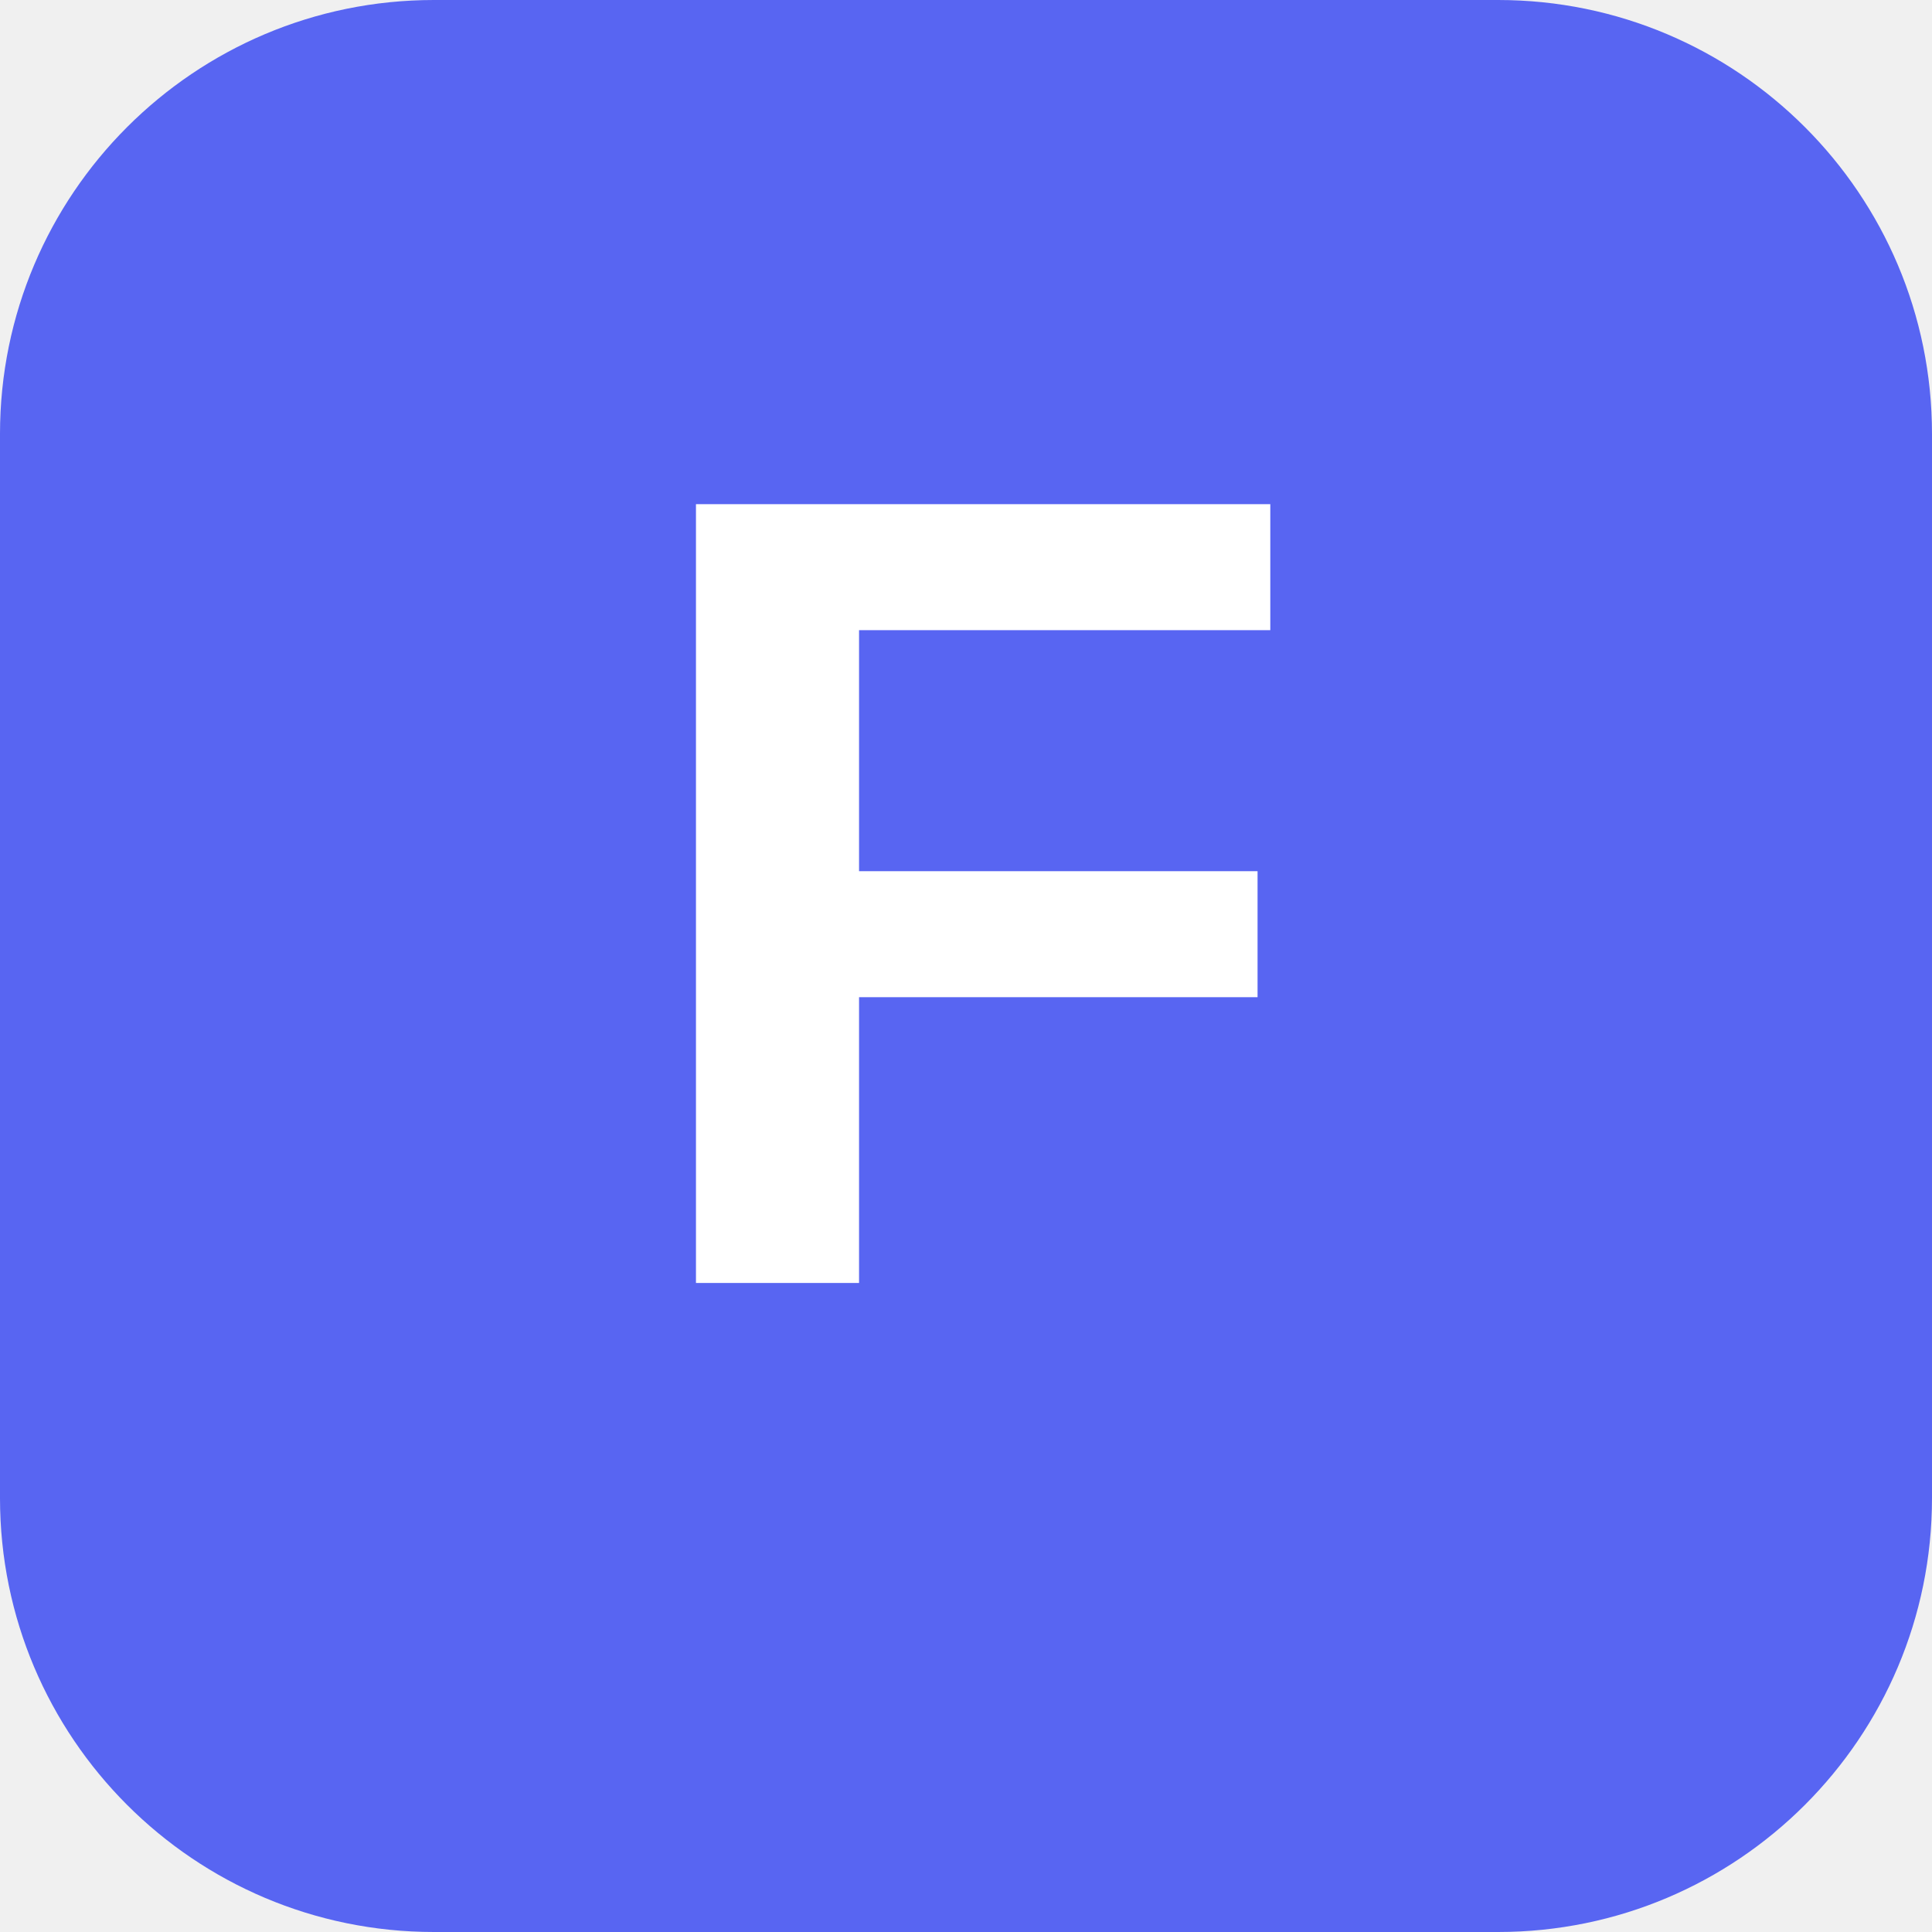
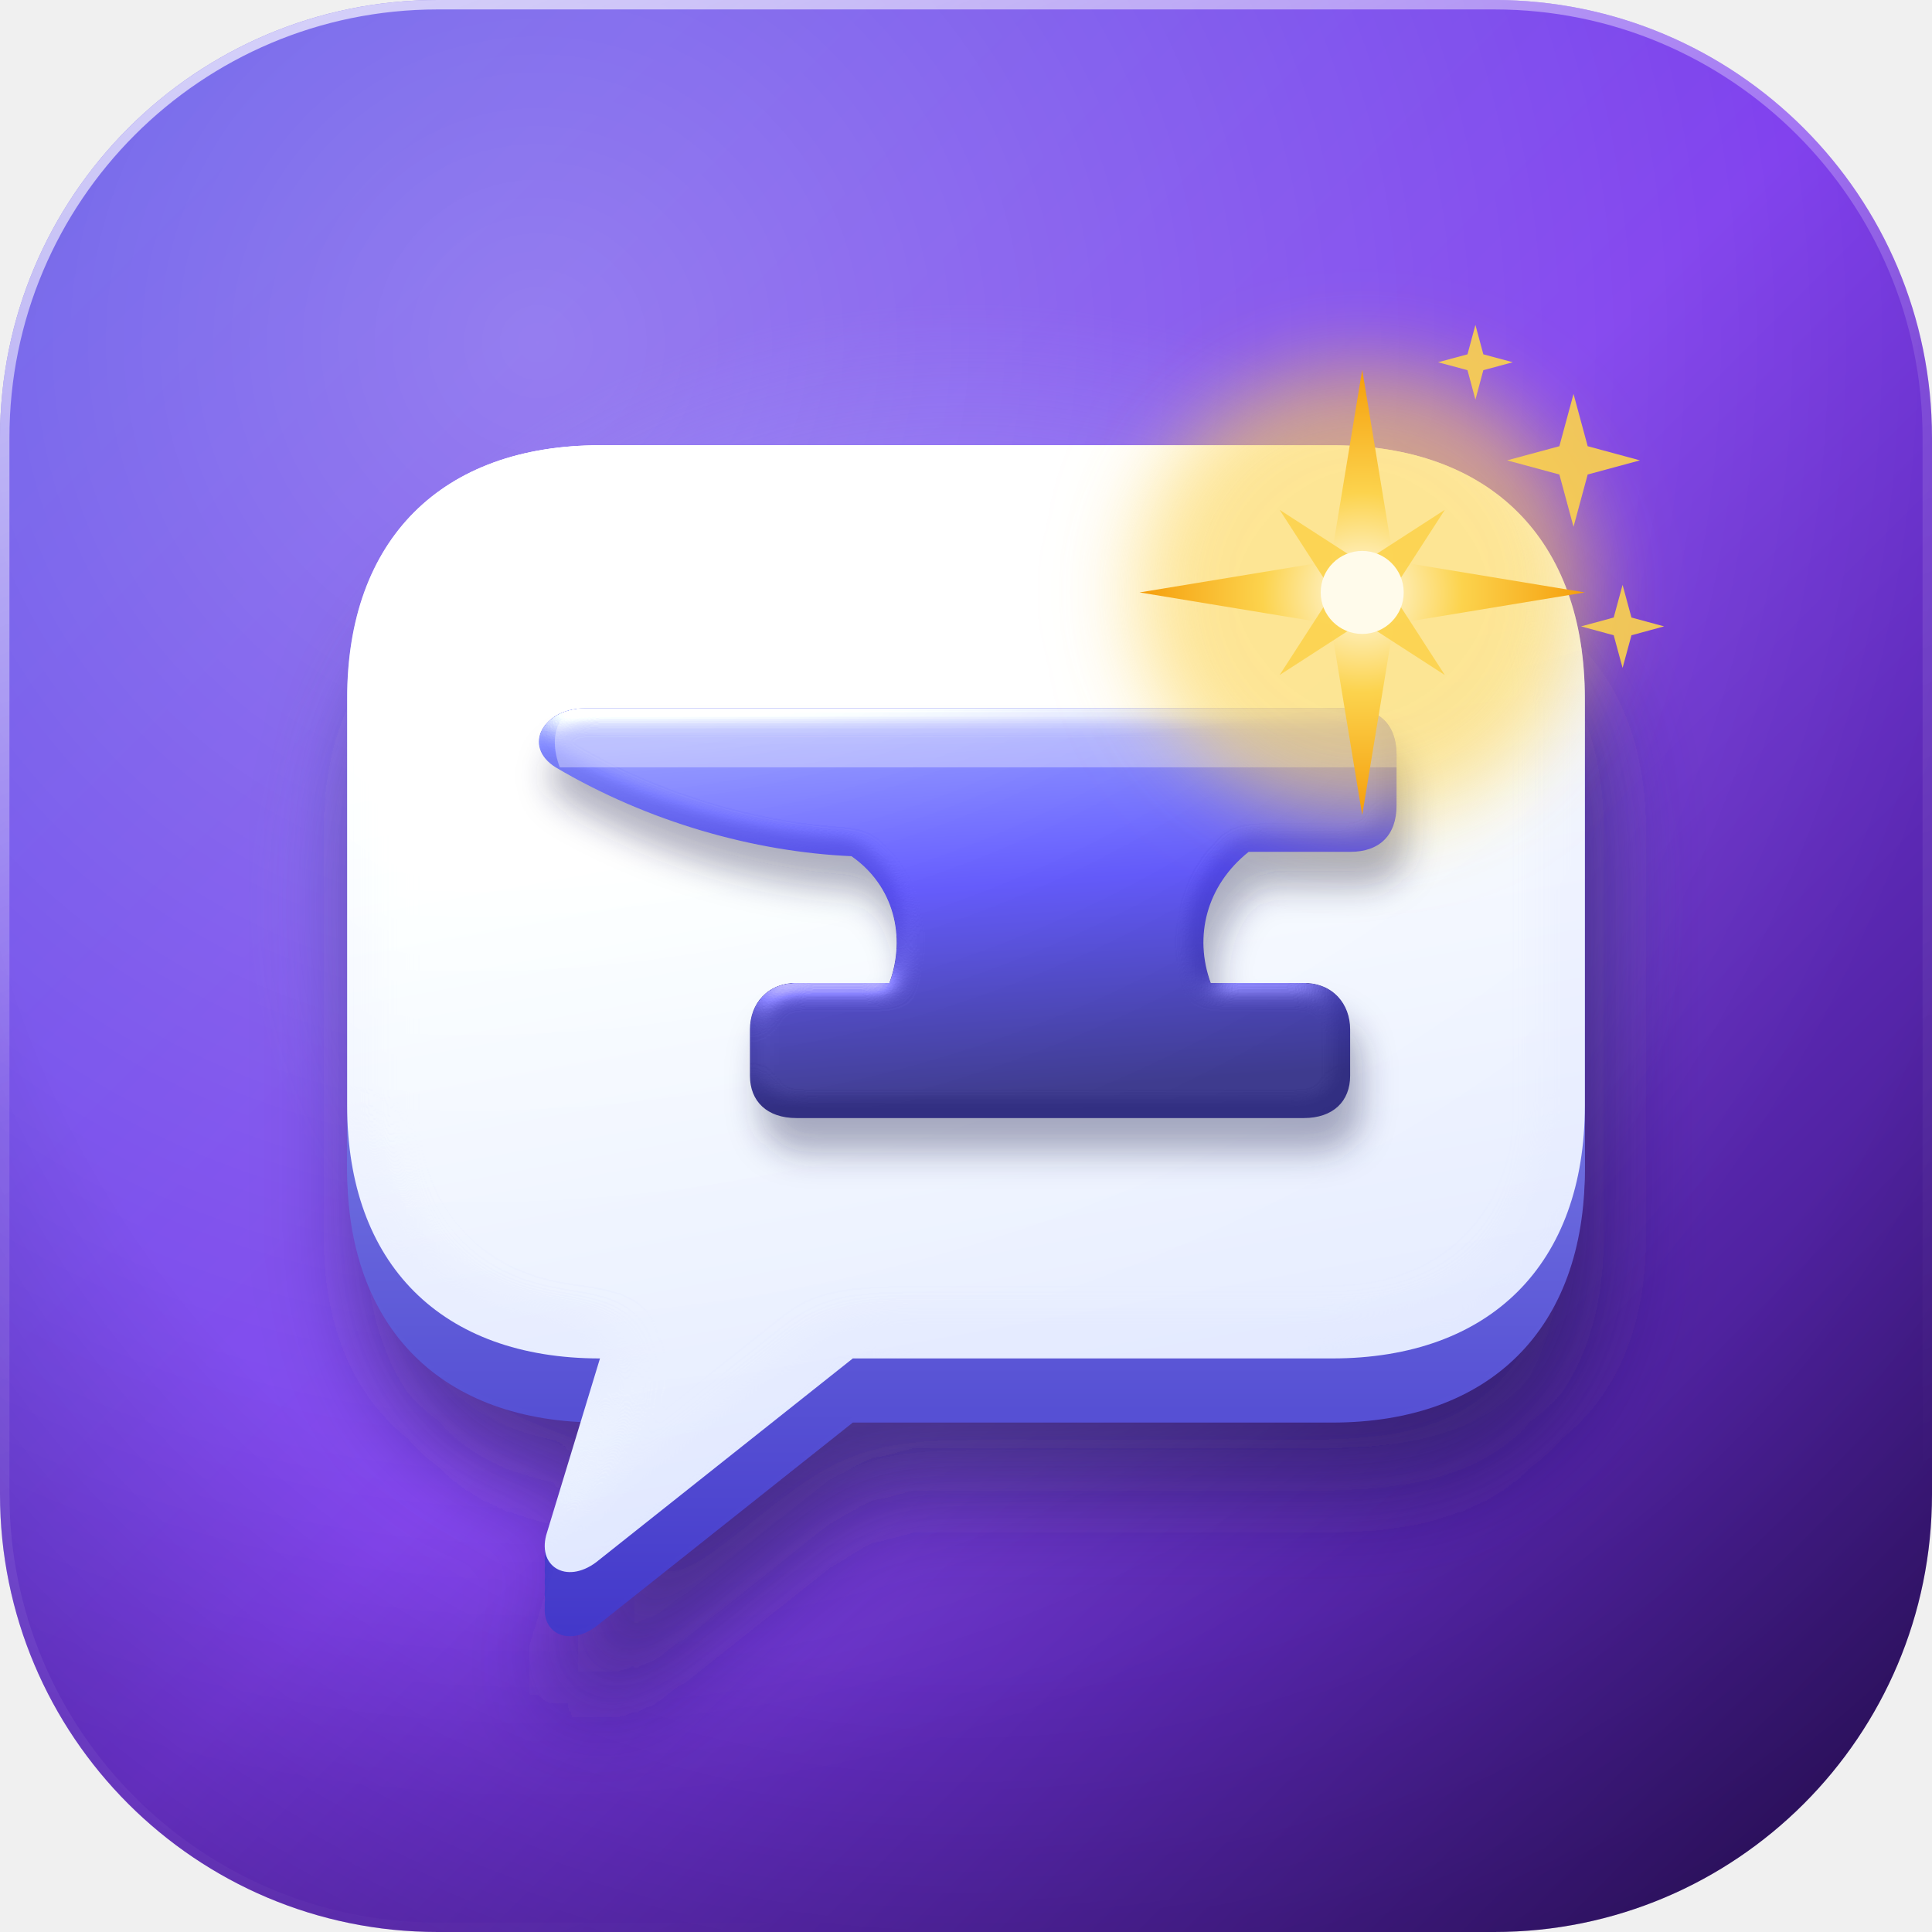
- <svg xmlns="http://www.w3.org/2000/svg" viewBox="0 0 512 512">
-   <rect width="512" height="512" rx="115" fill="#5865f2" />
-   <text x="256" y="340" font-family="Arial,sans-serif" font-weight="bold" font-size="300" text-anchor="middle" fill="#ffffff">F</text>
+ <svg xmlns="http://www.w3.org/2000/svg" width="512" height="512" viewBox="0 0 1024 1024">
+   <defs>
+     <clipPath id="bgclip">
+       <rect x="0" y="0" width="1024" height="1024" rx="232" />
+     </clipPath>
+     <linearGradient id="bgg" x1="0" y1="0" x2="1" y2="1">
+       <stop offset="0.000" stop-color="#4F46E5" />
+       <stop offset="0.500" stop-color="#7C3AED" />
+       <stop offset="1.000" stop-color="#2E1065" />
+     </linearGradient>
+     <radialGradient id="bghi" cx="0.28" cy="0.18" r="0.75">
+       <stop offset="0" stop-color="#FFFFFF" stop-opacity="0.32" />
+       <stop offset="1" stop-color="#FFFFFF" stop-opacity="0" />
+     </radialGradient>
+     <radialGradient id="glow" cx="0.5" cy="0.5" r="0.5">
+       <stop offset="0" stop-color="#A5B4FC" stop-opacity="0.75" />
+       <stop offset="1" stop-color="#A5B4FC" stop-opacity="0" />
+     </radialGradient>
+     <linearGradient id="rim" x1="0" y1="0" x2="0.4" y2="1">
+       <stop offset="0.000" stop-color="#FFFFFF" stop-opacity="0.75" />
+       <stop offset="0.500" stop-color="#FFFFFF" stop-opacity="0.12" />
+       <stop offset="1.000" stop-color="#FFFFFF" stop-opacity="0.0" />
+     </linearGradient>
+     <radialGradient id="vig" cx="0.5" cy="0.35" r="0.85">
+       <stop offset="0.6" stop-color="#000" stop-opacity="0" />
+       <stop offset="1" stop-color="#000" stop-opacity="0.35" />
+     </radialGradient>
+     <filter id="soft" x="-30%" y="-30%" width="160%" height="160%">
+       <feGaussianBlur stdDeviation="26" />
+     </filter>
+     <filter id="blur8" x="-50%" y="-50%" width="200%" height="200%">
+       <feGaussianBlur stdDeviation="9" />
+     </filter>
+     <filter id="sglow" x="-100%" y="-100%" width="300%" height="300%">
+       <feGaussianBlur stdDeviation="22" />
+     </filter>
+     <filter id="bevel" x="-10%" y="-10%" width="120%" height="120%" color-interpolation-filters="sRGB">
+       <feGaussianBlur in="SourceAlpha" stdDeviation="16" result="b" />
+       <feSpecularLighting in="b" surfaceScale="9" specularConstant="0.95" specularExponent="22" lighting-color="#FFFFFF" result="s">
+         <fePointLight x="250" y="-220" z="520" />
+       </feSpecularLighting>
+       <feComposite in="s" in2="SourceAlpha" operator="in" result="si" />
+       <feComposite in="SourceGraphic" in2="si" operator="arithmetic" k1="0" k2="1" k3="0.55" k4="0" />
+     </filter>
+     <filter id="bevel2" x="-10%" y="-10%" width="120%" height="120%" color-interpolation-filters="sRGB">
+       <feGaussianBlur in="SourceAlpha" stdDeviation="6" result="b" />
+       <feSpecularLighting in="b" surfaceScale="5" specularConstant="1.1" specularExponent="18" lighting-color="#FFFFFF" result="s">
+         <fePointLight x="300" y="-100" z="420" />
+       </feSpecularLighting>
+       <feComposite in="s" in2="SourceAlpha" operator="in" result="si" />
+       <feComposite in="SourceGraphic" in2="si" operator="arithmetic" k1="0" k2="1" k3="0.7" k4="0" />
+     </filter>
+     <linearGradient id="face" x1="0" y1="0" x2="0.2" y2="1">
+       <stop offset="0.000" stop-color="#FFFFFF" />
+       <stop offset="1.000" stop-color="#E0E7FF" />
+     </linearGradient>
+     <linearGradient id="side" x1="0" y1="0" x2="0" y2="1">
+       <stop offset="0.000" stop-color="#A5B4FC" />
+       <stop offset="1.000" stop-color="#4338CA" />
+     </linearGradient>
+     <linearGradient id="anv" x1="0" y1="0" x2="0.15" y2="1">
+       <stop offset="0.000" stop-color="#818CF8" />
+       <stop offset="0.500" stop-color="#4F46E5" />
+       <stop offset="1.000" stop-color="#312E81" />
+     </linearGradient>
+     <linearGradient id="gloss" x1="0" y1="0" x2="0" y2="1">
+       <stop offset="0.000" stop-color="#FFFFFF" stop-opacity="0.75" />
+       <stop offset="1.000" stop-color="#FFFFFF" stop-opacity="0.0" />
+     </linearGradient>
+     <radialGradient id="sp" cx="0.5" cy="0.5" r="0.5">
+       <stop offset="0" stop-color="#FFFBEB" />
+       <stop offset="0.45" stop-color="#FCD34D" />
+       <stop offset="1" stop-color="#F59E0B" />
+     </radialGradient>
+     <clipPath id="bub">
+       <path d="M 318 236 L 706 236 C 790 236 840 286 840 370 L 840 586 C 840 670 790 720 706 720 L 452 720 L 316 828 C 300 840 284 830 290 812 L 318 720 C 234 720 184 670 184 586 L 184 370 C 184 286 234 236 318 236 Z" />
+     </clipPath>
+   </defs>
+   <g clip-path="url(#bgclip)">
+     <rect width="1024" height="1024" fill="url(#bgg)" />
+     <rect width="1024" height="1024" fill="url(#bghi)" />
+   </g>
+   <rect width="1024" height="1024" fill="url(#vig)" clip-path="url(#bgclip)" />
+   <g clip-path="url(#bgclip)">
+     <rect x="0" y="0" width="1024" height="1024" rx="232" fill="none" stroke="url(#rim)" stroke-width="10" />
+   </g>
+   <ellipse cx="512" cy="480" rx="380" ry="320" fill="url(#glow)" />
+   <path d="M 318 236 L 706 236 C 790 236 840 286 840 370 L 840 586 C 840 670 790 720 706 720 L 452 720 L 316 828 C 300 840 284 830 290 812 L 318 720 C 234 720 184 670 184 586 L 184 370 C 184 286 234 236 318 236 Z" transform="translate(10 70)" fill="#1E1B4B" opacity="0.55" filter="url(#soft)" />
+   <path d="M 318 236 L 706 236 C 790 236 840 286 840 370 L 840 586 C 840 670 790 720 706 720 L 452 720 L 316 828 C 300 840 284 830 290 812 L 318 720 C 234 720 184 670 184 586 L 184 370 C 184 286 234 236 318 236 Z" transform="translate(0 34)" fill="url(#side)" opacity="1" />
+   <path d="M 318 236 L 706 236 C 790 236 840 286 840 370 L 840 586 C 840 670 790 720 706 720 L 452 720 L 316 828 C 300 840 284 830 290 812 L 318 720 C 234 720 184 670 184 586 L 184 370 C 184 286 234 236 318 236 Z" transform="translate(0 1)" fill="url(#side)" opacity="1" />
+   <path d="M 318 236 L 706 236 C 790 236 840 286 840 370 L 840 586 C 840 670 790 720 706 720 L 452 720 L 316 828 C 300 840 284 830 290 812 L 318 720 C 234 720 184 670 184 586 L 184 370 C 184 286 234 236 318 236 Z" transform="translate(0 7)" fill="url(#side)" opacity="1" />
+   <path d="M 318 236 L 706 236 C 790 236 840 286 840 370 L 840 586 C 840 670 790 720 706 720 L 452 720 L 316 828 C 300 840 284 830 290 812 L 318 720 C 234 720 184 670 184 586 L 184 370 C 184 286 234 236 318 236 Z" transform="translate(0 13)" fill="url(#side)" opacity="1" />
+   <path d="M 318 236 L 706 236 C 790 236 840 286 840 370 L 840 586 C 840 670 790 720 706 720 L 452 720 L 316 828 C 300 840 284 830 290 812 L 318 720 C 234 720 184 670 184 586 L 184 370 C 184 286 234 236 318 236 Z" transform="translate(0 19)" fill="url(#side)" opacity="1" />
+   <path d="M 318 236 L 706 236 C 790 236 840 286 840 370 L 840 586 C 840 670 790 720 706 720 L 452 720 L 316 828 C 300 840 284 830 290 812 L 318 720 C 234 720 184 670 184 586 L 184 370 C 184 286 234 236 318 236 Z" transform="translate(0 25)" fill="url(#side)" opacity="1" />
+   <path d="M 318 236 L 706 236 C 790 236 840 286 840 370 L 840 586 C 840 670 790 720 706 720 L 452 720 L 316 828 C 300 840 284 830 290 812 L 318 720 C 234 720 184 670 184 586 L 184 370 C 184 286 234 236 318 236 Z" transform="translate(0 31)" fill="url(#side)" opacity="1" />
+   <path d="M 318 236 L 706 236 C 790 236 840 286 840 370 L 840 586 C 840 670 790 720 706 720 L 452 720 L 316 828 C 300 840 284 830 290 812 L 318 720 C 234 720 184 670 184 586 L 184 370 C 184 286 234 236 318 236 Z" fill="url(#face)" opacity="1.0" filter="url(#bevel)" />
+   <path d="M 310.2 375.4 L 715.6 375.4 C 731.3 375.4 740.2 384.3 740.2 400.0 L 740.2 426.9 C 740.2 442.6 731.3 451.5 715.6 451.5 L 661.8 451.5 C 639.4 469.4 632.7 496.3 641.7 521.0 L 691.0 521.0 C 706.6 521.0 715.6 532.2 715.6 545.6 L 715.6 570.2 C 715.6 583.7 706.6 592.6 691.0 592.6 L 422.2 592.6 C 406.5 592.6 397.5 583.7 397.5 570.2 L 397.5 545.6 C 397.5 532.2 406.5 521.0 422.2 521.0 L 471.4 521.0 C 480.4 496.3 473.7 469.4 451.3 453.8 C 399.8 451.5 343.8 435.8 294.5 406.7 C 276.6 395.5 287.8 375.4 310.2 375.4 Z" transform="translate(6 18)" fill="#1E1B4B" opacity="0.35" filter="url(#blur8)" clip-path="url(#bub)" />
+   <path d="M 310.2 375.4 L 715.6 375.4 C 731.3 375.4 740.2 384.3 740.2 400.0 L 740.2 426.9 C 740.2 442.6 731.3 451.5 715.6 451.5 L 661.8 451.5 C 639.4 469.4 632.7 496.3 641.7 521.0 L 691.0 521.0 C 706.6 521.0 715.6 532.2 715.6 545.6 L 715.6 570.2 C 715.6 583.7 706.6 592.6 691.0 592.6 L 422.2 592.6 C 406.5 592.6 397.5 583.7 397.5 570.2 L 397.5 545.6 C 397.5 532.2 406.5 521.0 422.2 521.0 L 471.4 521.0 C 480.4 496.3 473.7 469.4 451.3 453.8 C 399.8 451.5 343.8 435.8 294.5 406.7 C 276.6 395.5 287.8 375.4 310.2 375.4 Z" fill="url(#anv)" filter="url(#bevel2)" />
+   <path d="M 310.2 375.4 L 715.6 375.4 C 731.3 375.4 740.2 384.3 740.2 400.0 L 740.2 406.7 L 296.7 406.7 C 290.0 388.8 296.7 375.4 310.2 375.4 Z" fill="#FFFFFF" opacity="0.35" />
+   <g clip-path="url(#bub)">
+     <path d="M 150 230 L 880 230 L 880 330 C 700 400 360 420 150 360 Z" fill="url(#gloss)" />
+   </g>
+   <g class="fc-spark" transform="translate(722 314) rotate(0.0) scale(1.0) translate(-722 -314)">
+     <circle cx="722" cy="314" r="120" fill="#FCD34D" opacity="0.6" filter="url(#sglow)" />
+     <path d="M 722.0 196.0 L 738.7 297.3 L 840.0 314.0 L 738.7 330.7 L 722.0 432.0 L 705.3 330.7 L 604.0 314.0 L 705.3 297.3 Z" fill="url(#sp)" />
+     <path d="M 765.8 270.2 L 737.5 314.0 L 765.8 357.8 L 722.0 329.5 L 678.2 357.8 L 706.5 314.0 L 678.2 270.2 L 722.0 298.5 Z" fill="#FCD34D" opacity="0.9" />
+     <circle cx="722" cy="314" r="22" fill="#FFFBEB" />
+   </g>
+   <path class="fc-twinkle fc-t0" d="M 834.0 208.8 L 841.5 236.5 L 869.2 244.0 L 841.5 251.5 L 834.0 279.2 L 826.5 251.5 L 798.8 244.0 L 826.5 236.5 Z" fill="#FCD34D" opacity="0.9" />
+   <path class="fc-twinkle fc-t1" d="M 860.0 310.0 L 864.7 327.3 L 882.0 332.0 L 864.7 336.7 L 860.0 354.0 L 855.3 336.7 L 838.0 332.0 L 855.3 327.3 Z" fill="#FCD34D" opacity="0.9" />
+   <path class="fc-twinkle fc-t2" d="M 782.0 172.2 L 786.2 187.8 L 801.8 192.0 L 786.2 196.2 L 782.0 211.8 L 777.8 196.2 L 762.2 192.0 L 777.8 187.8 Z" fill="#FCD34D" opacity="0.9" />
</svg>
